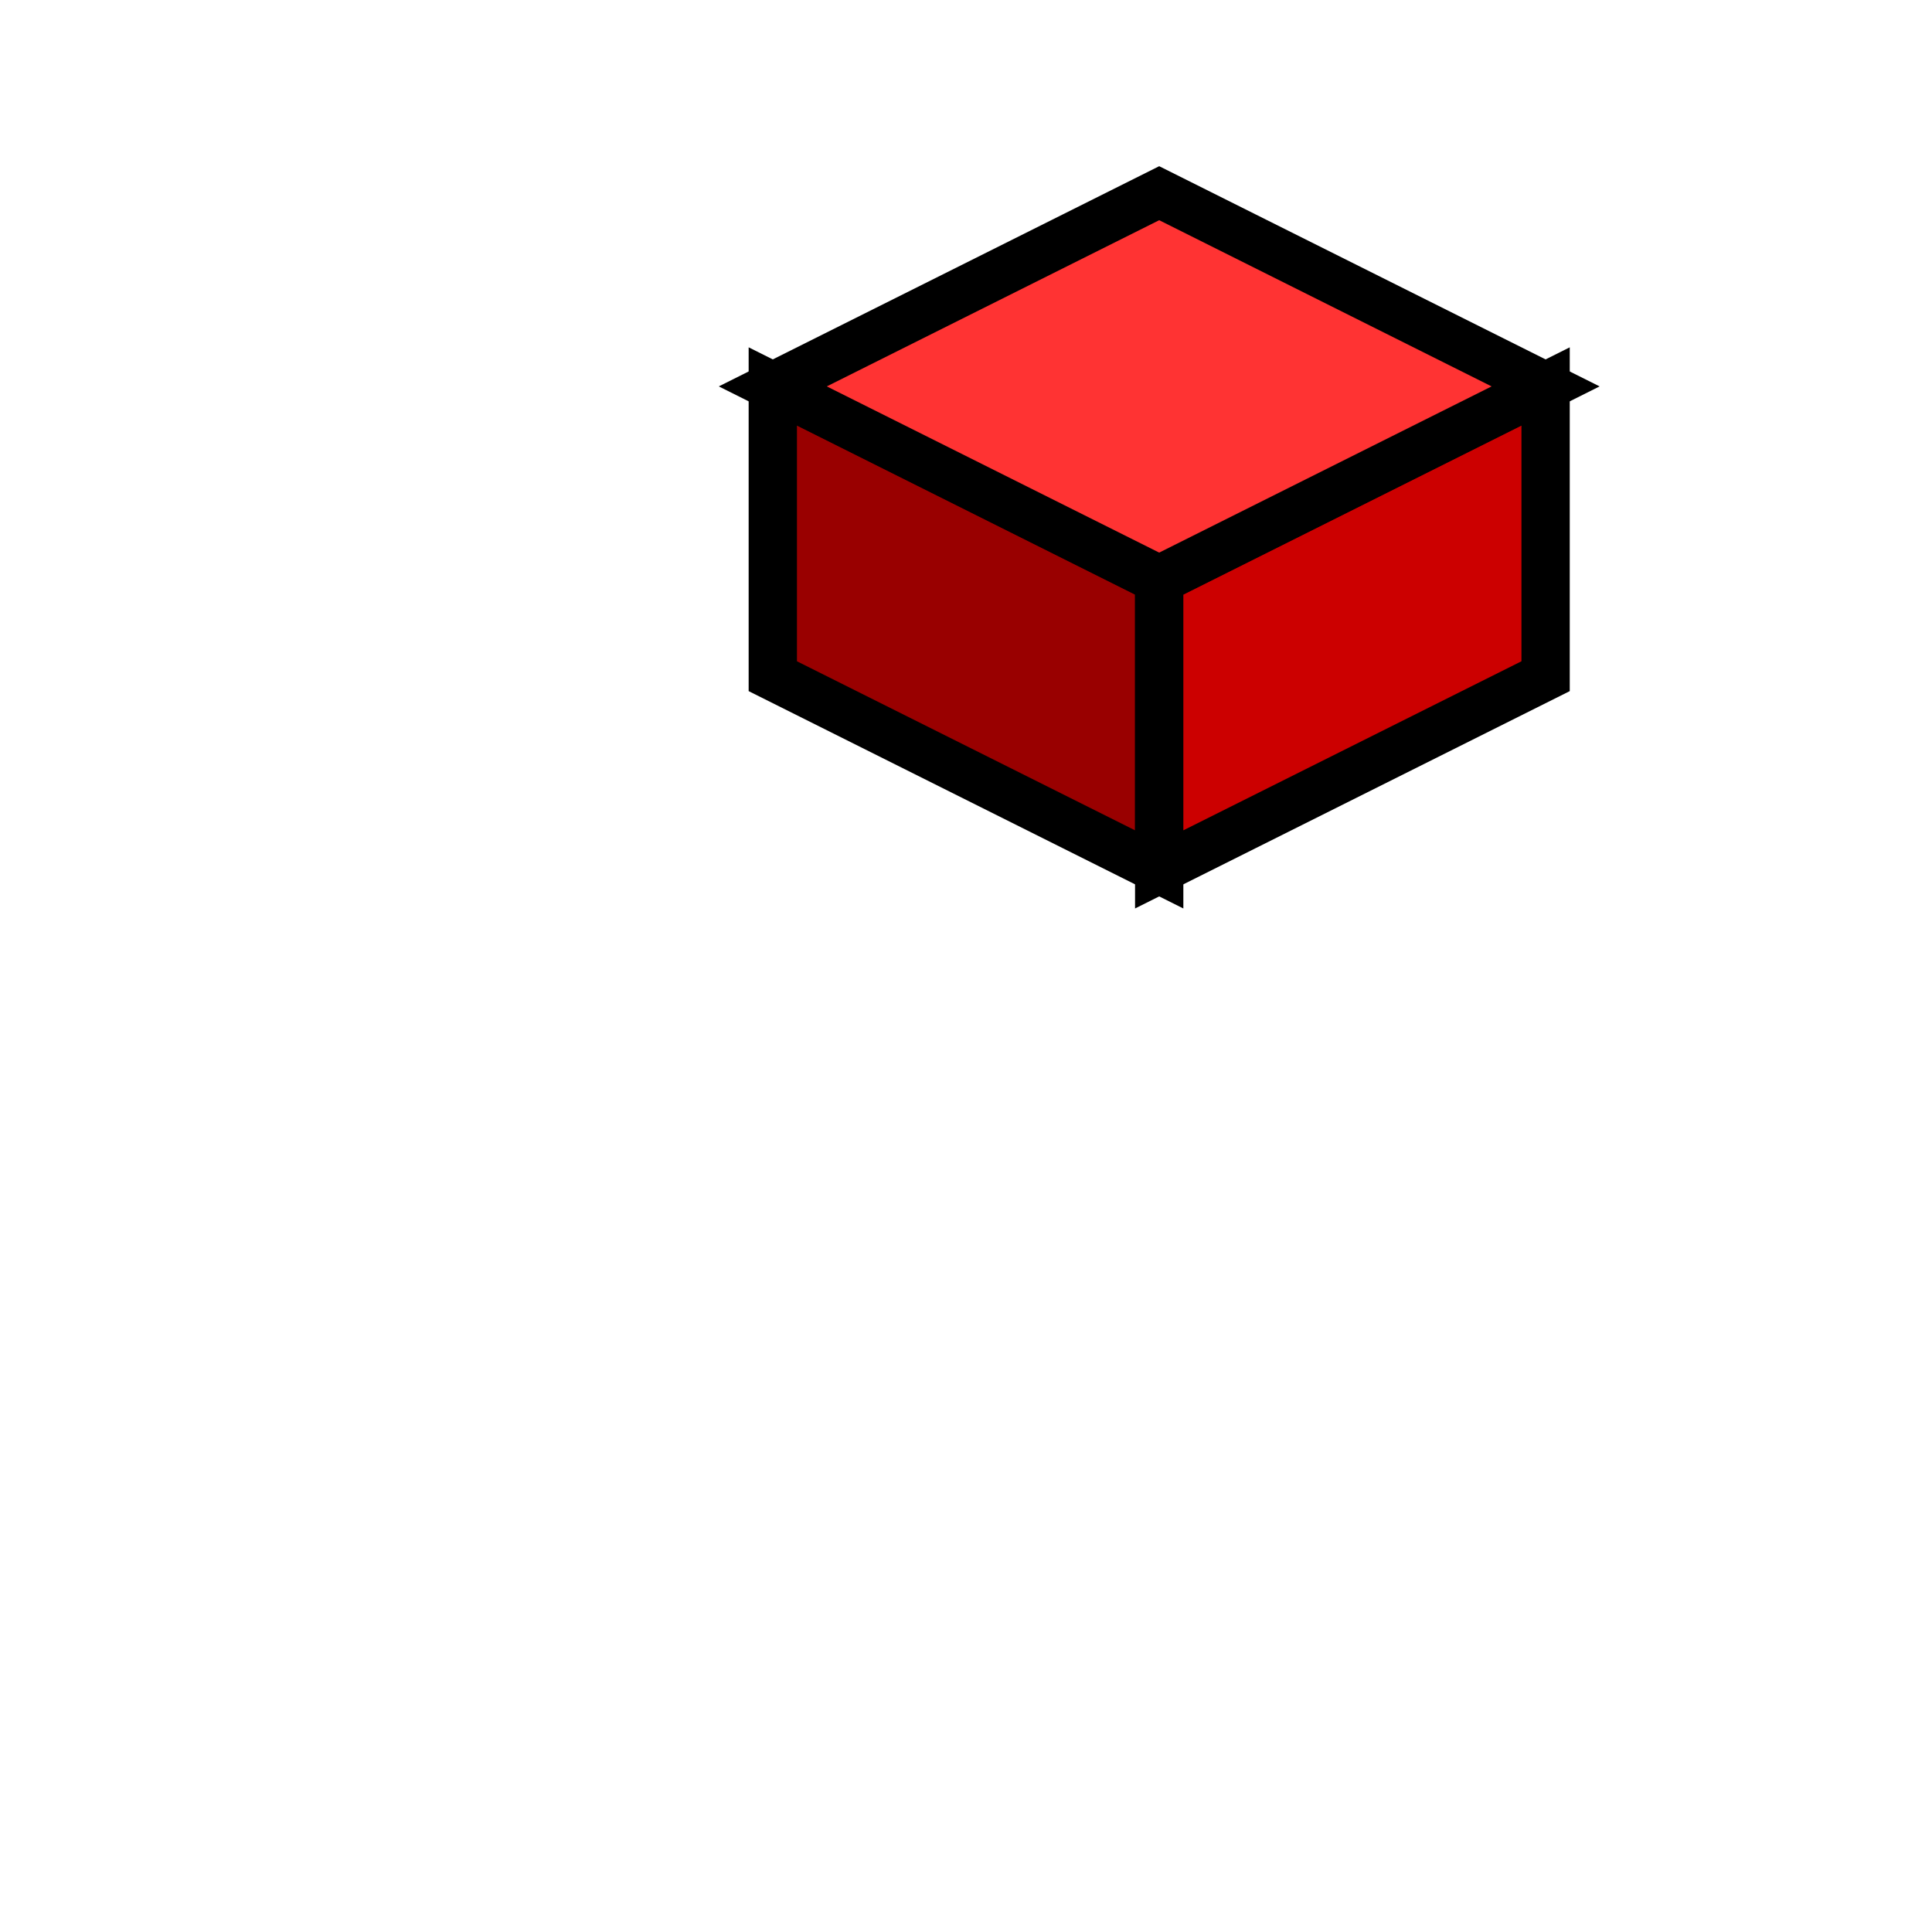
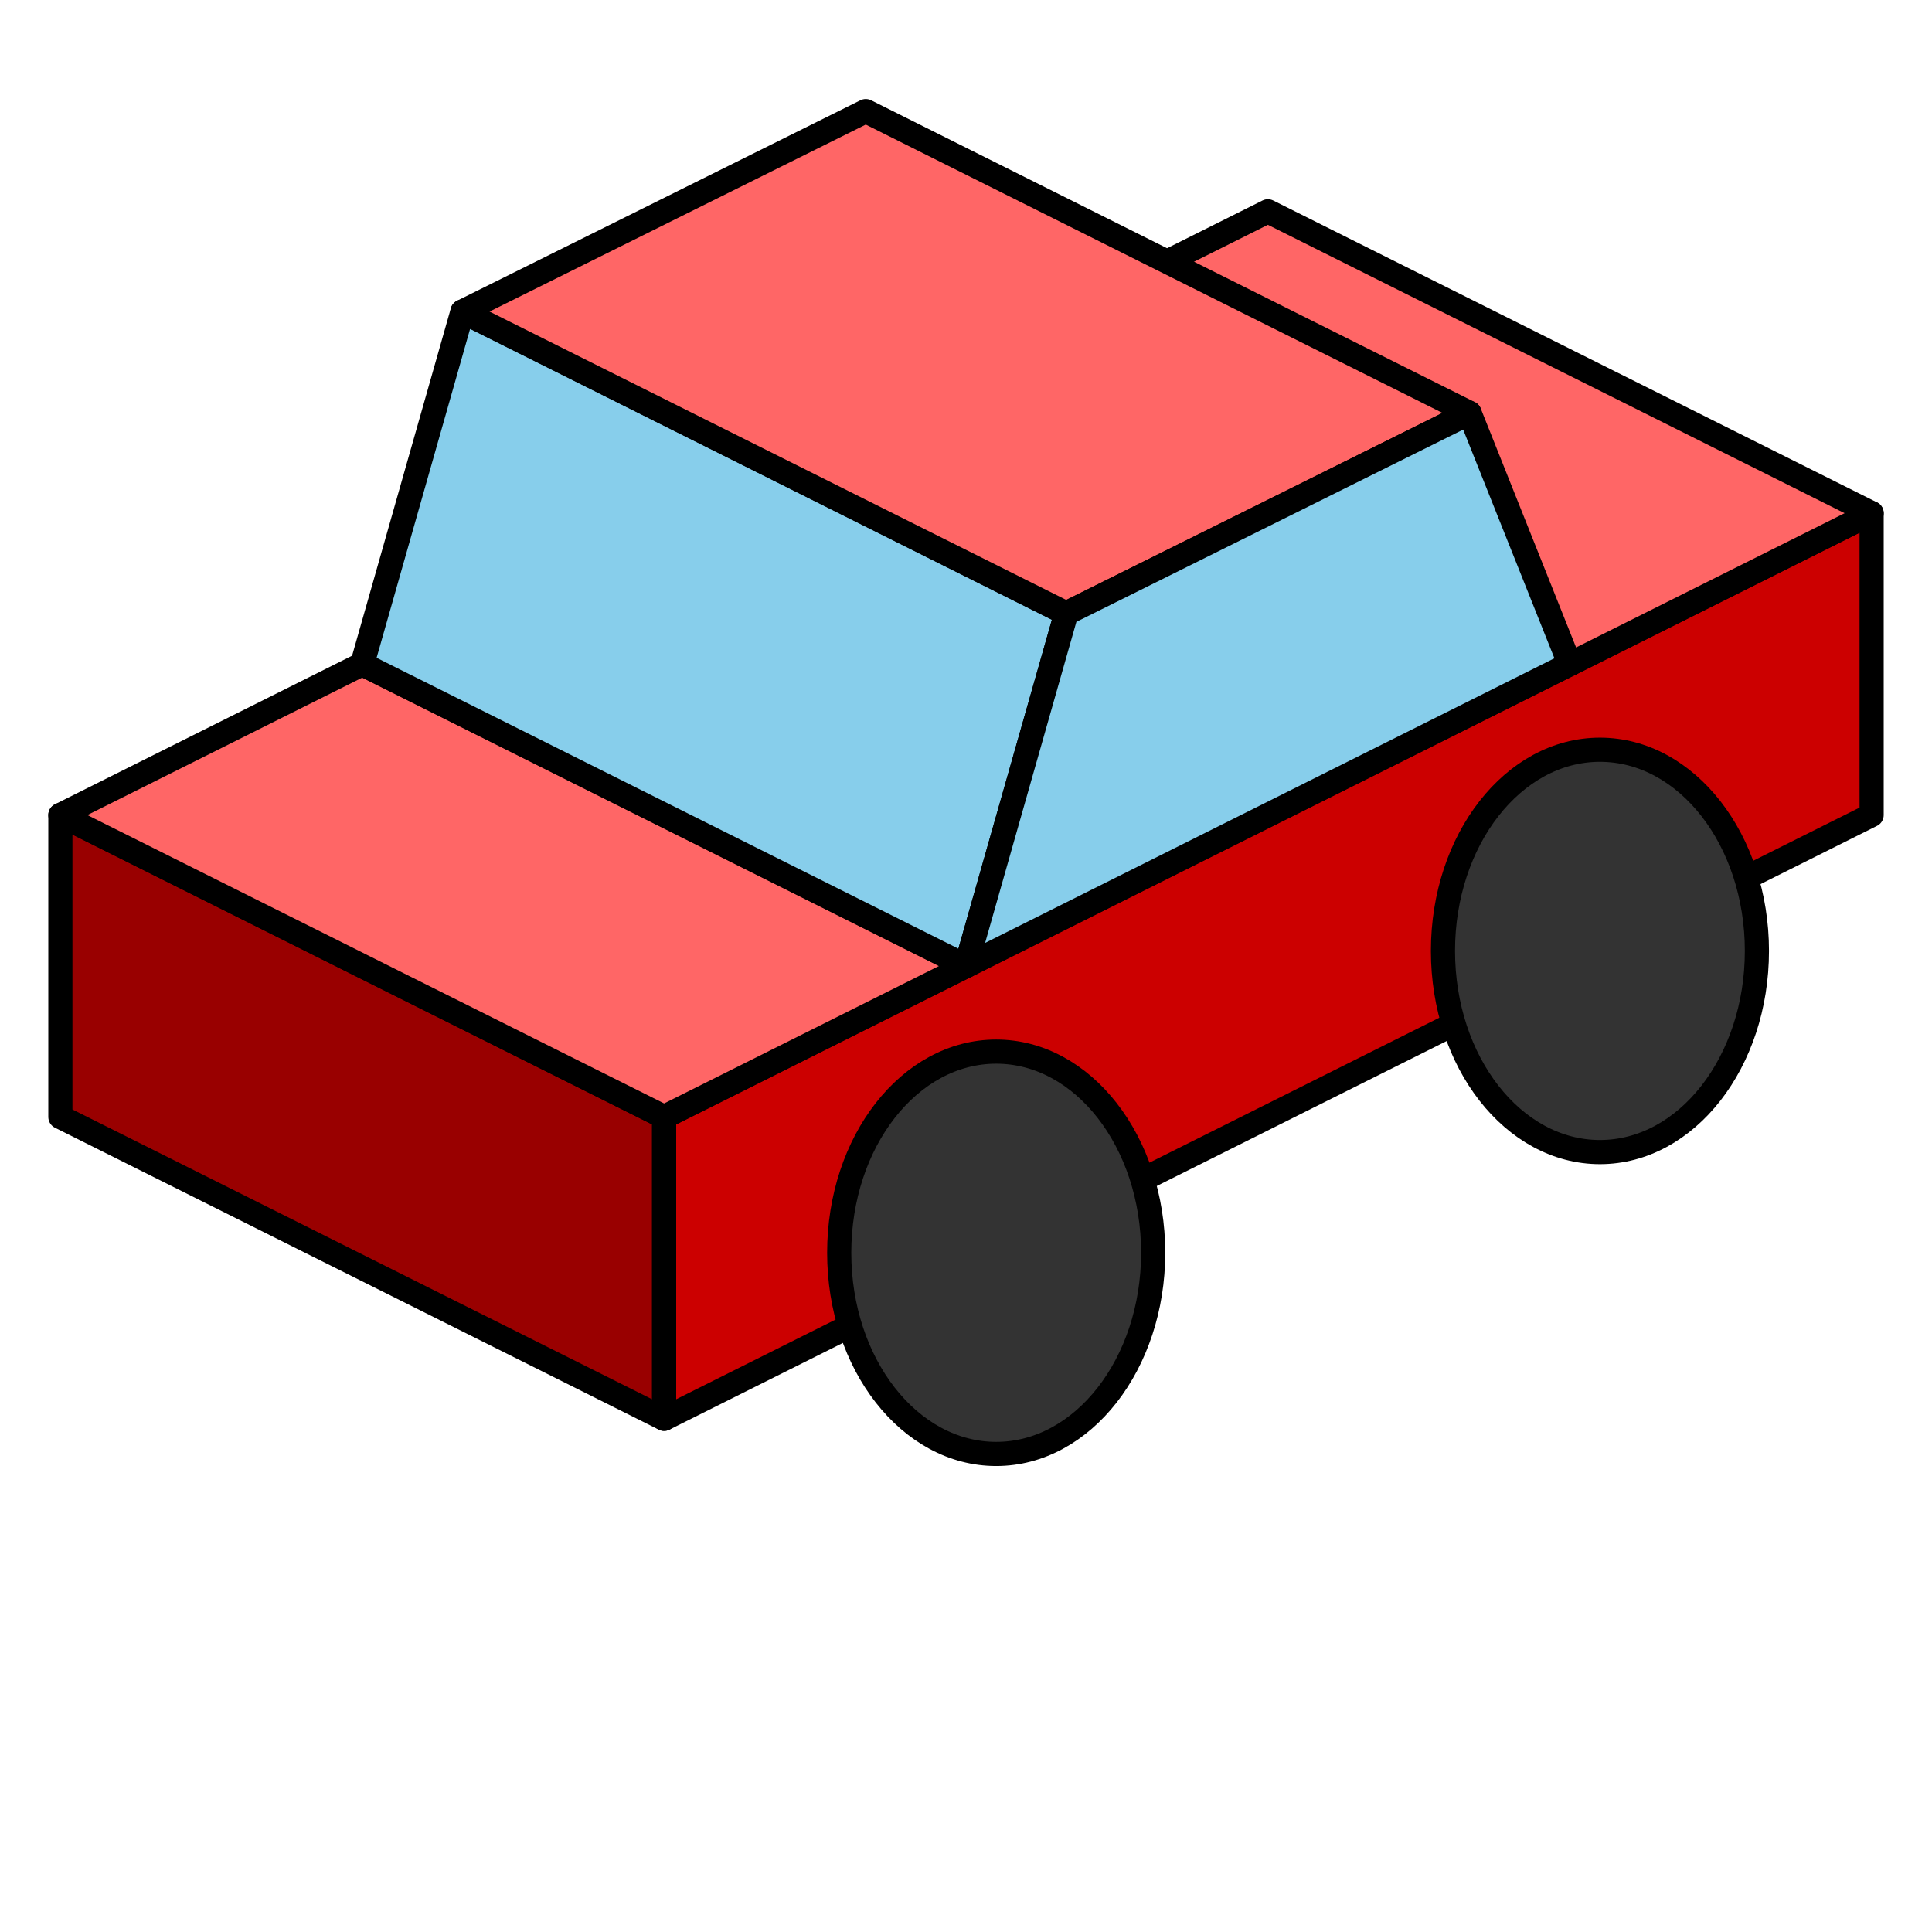
- <svg xmlns="http://www.w3.org/2000/svg" width="40" height="40" viewBox="0 0 40 40">
-   <polygon points="16,14 16,8 24,12 24,18" fill="#990000" stroke="#000000" stroke-width="1" />
-   <polygon points="24,18 32,14 32,8 24,12" fill="#cc0000" stroke="#000000" stroke-width="1" />
-   <polygon points="16,8 24,4 32,8 24,12" fill="#ff3333" stroke="#000000" stroke-width="1" />
+ <svg xmlns="http://www.w3.org/2000/svg" width="60" height="60" viewBox="-40 -40 80 80">
+   <polygon points="-12.5,18.75 -12.5,6.25 -37.5,-6.25 -37.5,6.25" fill="#990000" stroke="#000000" stroke-width="1" stroke-linejoin="round" stroke-linecap="round" />
+   <polygon points="-12.5,18.75 -12.5,6.25 37.5,-18.75 37.5,-6.25" fill="#cc0000" stroke="#000000" stroke-width="1" stroke-linejoin="round" stroke-linecap="round" />
+   <polygon points="37.5,-18.75 25,-12.5 0,-25 12.5,-31.25" fill="#ff6666" stroke="#000000" stroke-width="1" stroke-linejoin="round" stroke-linecap="round" />
+   <polygon points="-12.5,6.25 0,0 -25,-12.5 -37.5,-6.25" fill="#ff6666" stroke="#000000" stroke-width="1" stroke-linejoin="round" stroke-linecap="round" />
+   <polygon points="0,0 4.15,-14.6 -20.85,-27.1 -25,-12.5" fill="#87CEEB" stroke="#000000" stroke-width="1" stroke-linejoin="round" stroke-linecap="round" />
+   <polygon points="4.15,-14.6 20.85,-22.9 -4.15,-35.4 -20.85,-27.1" fill="#ff6666" stroke="#000000" stroke-width="1" stroke-linejoin="round" stroke-linecap="round" />
+   <polygon points="0,0 4.15,-14.6 20.85,-22.9 25,-12.5" fill="#87CEEB" stroke="#000000" stroke-width="1" stroke-linejoin="round" stroke-linecap="round" />
+   <ellipse cx="1.25" cy="11.875" rx="6.5" ry="8.33" fill="#333333" stroke="#000000" stroke-width="1" />
+   <ellipse cx="26.25" cy="-0.625" rx="6.5" ry="8.33" fill="#333333" stroke="#000000" stroke-width="1" />
</svg>
